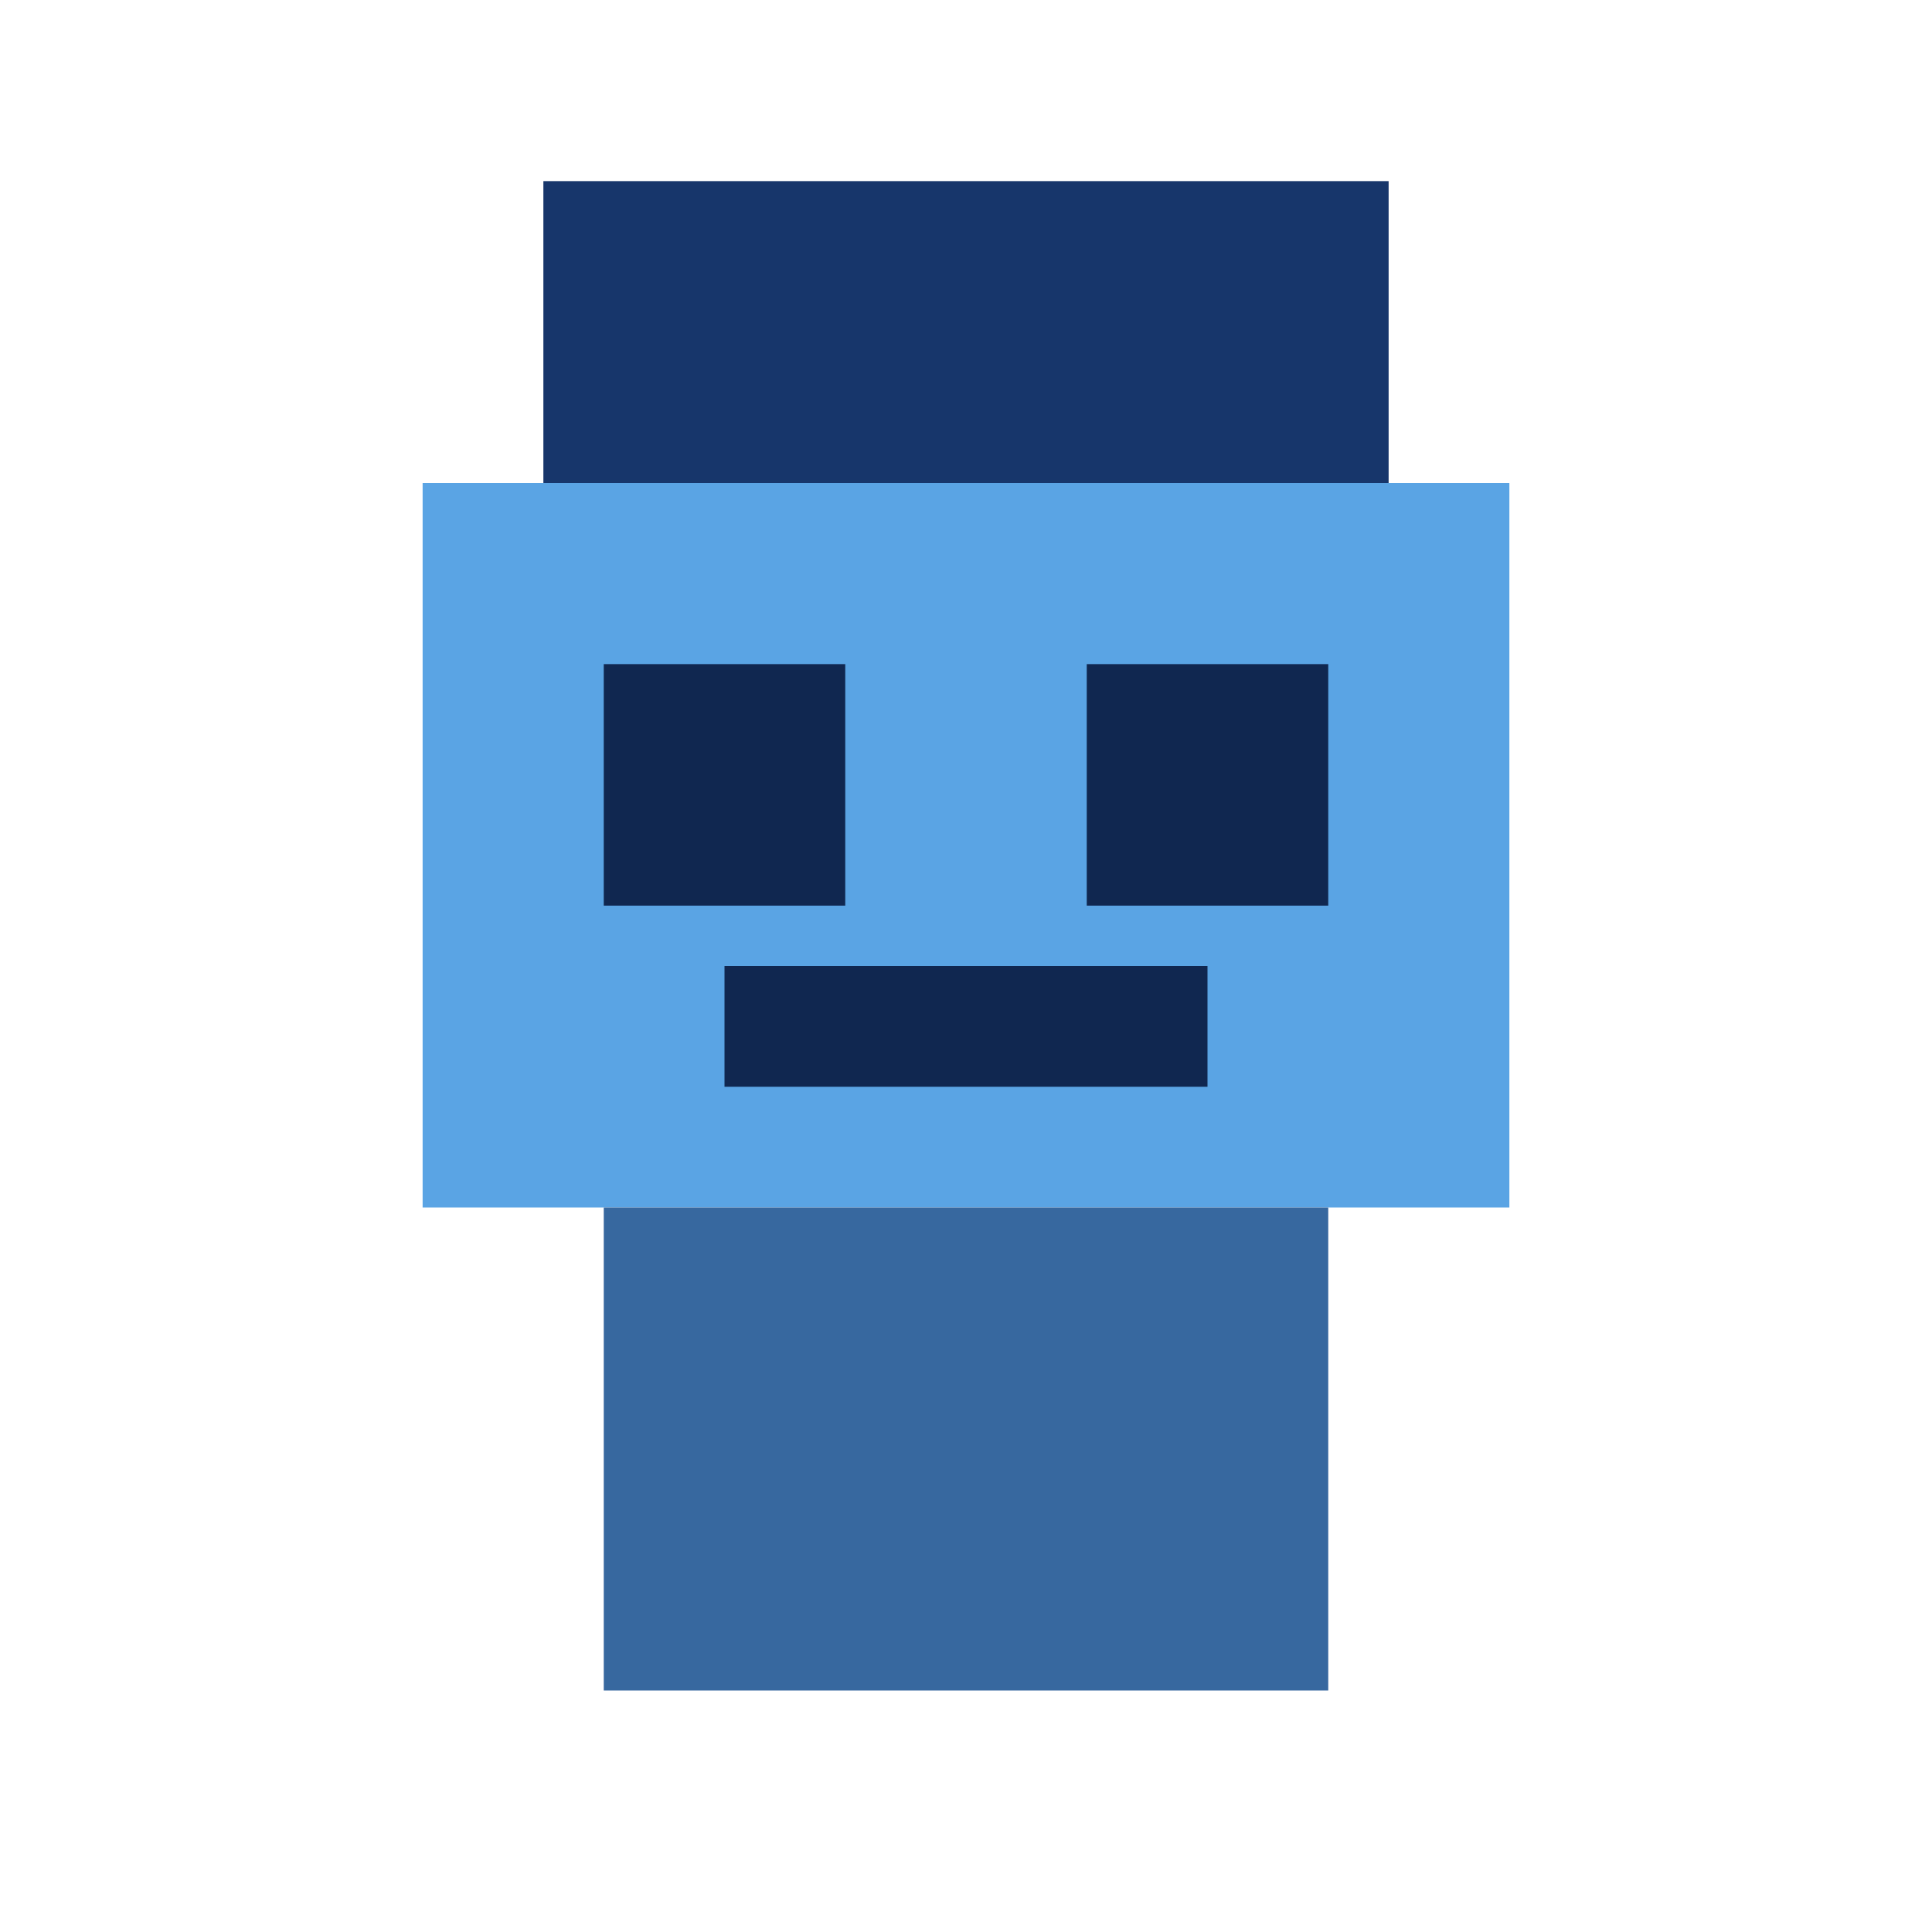
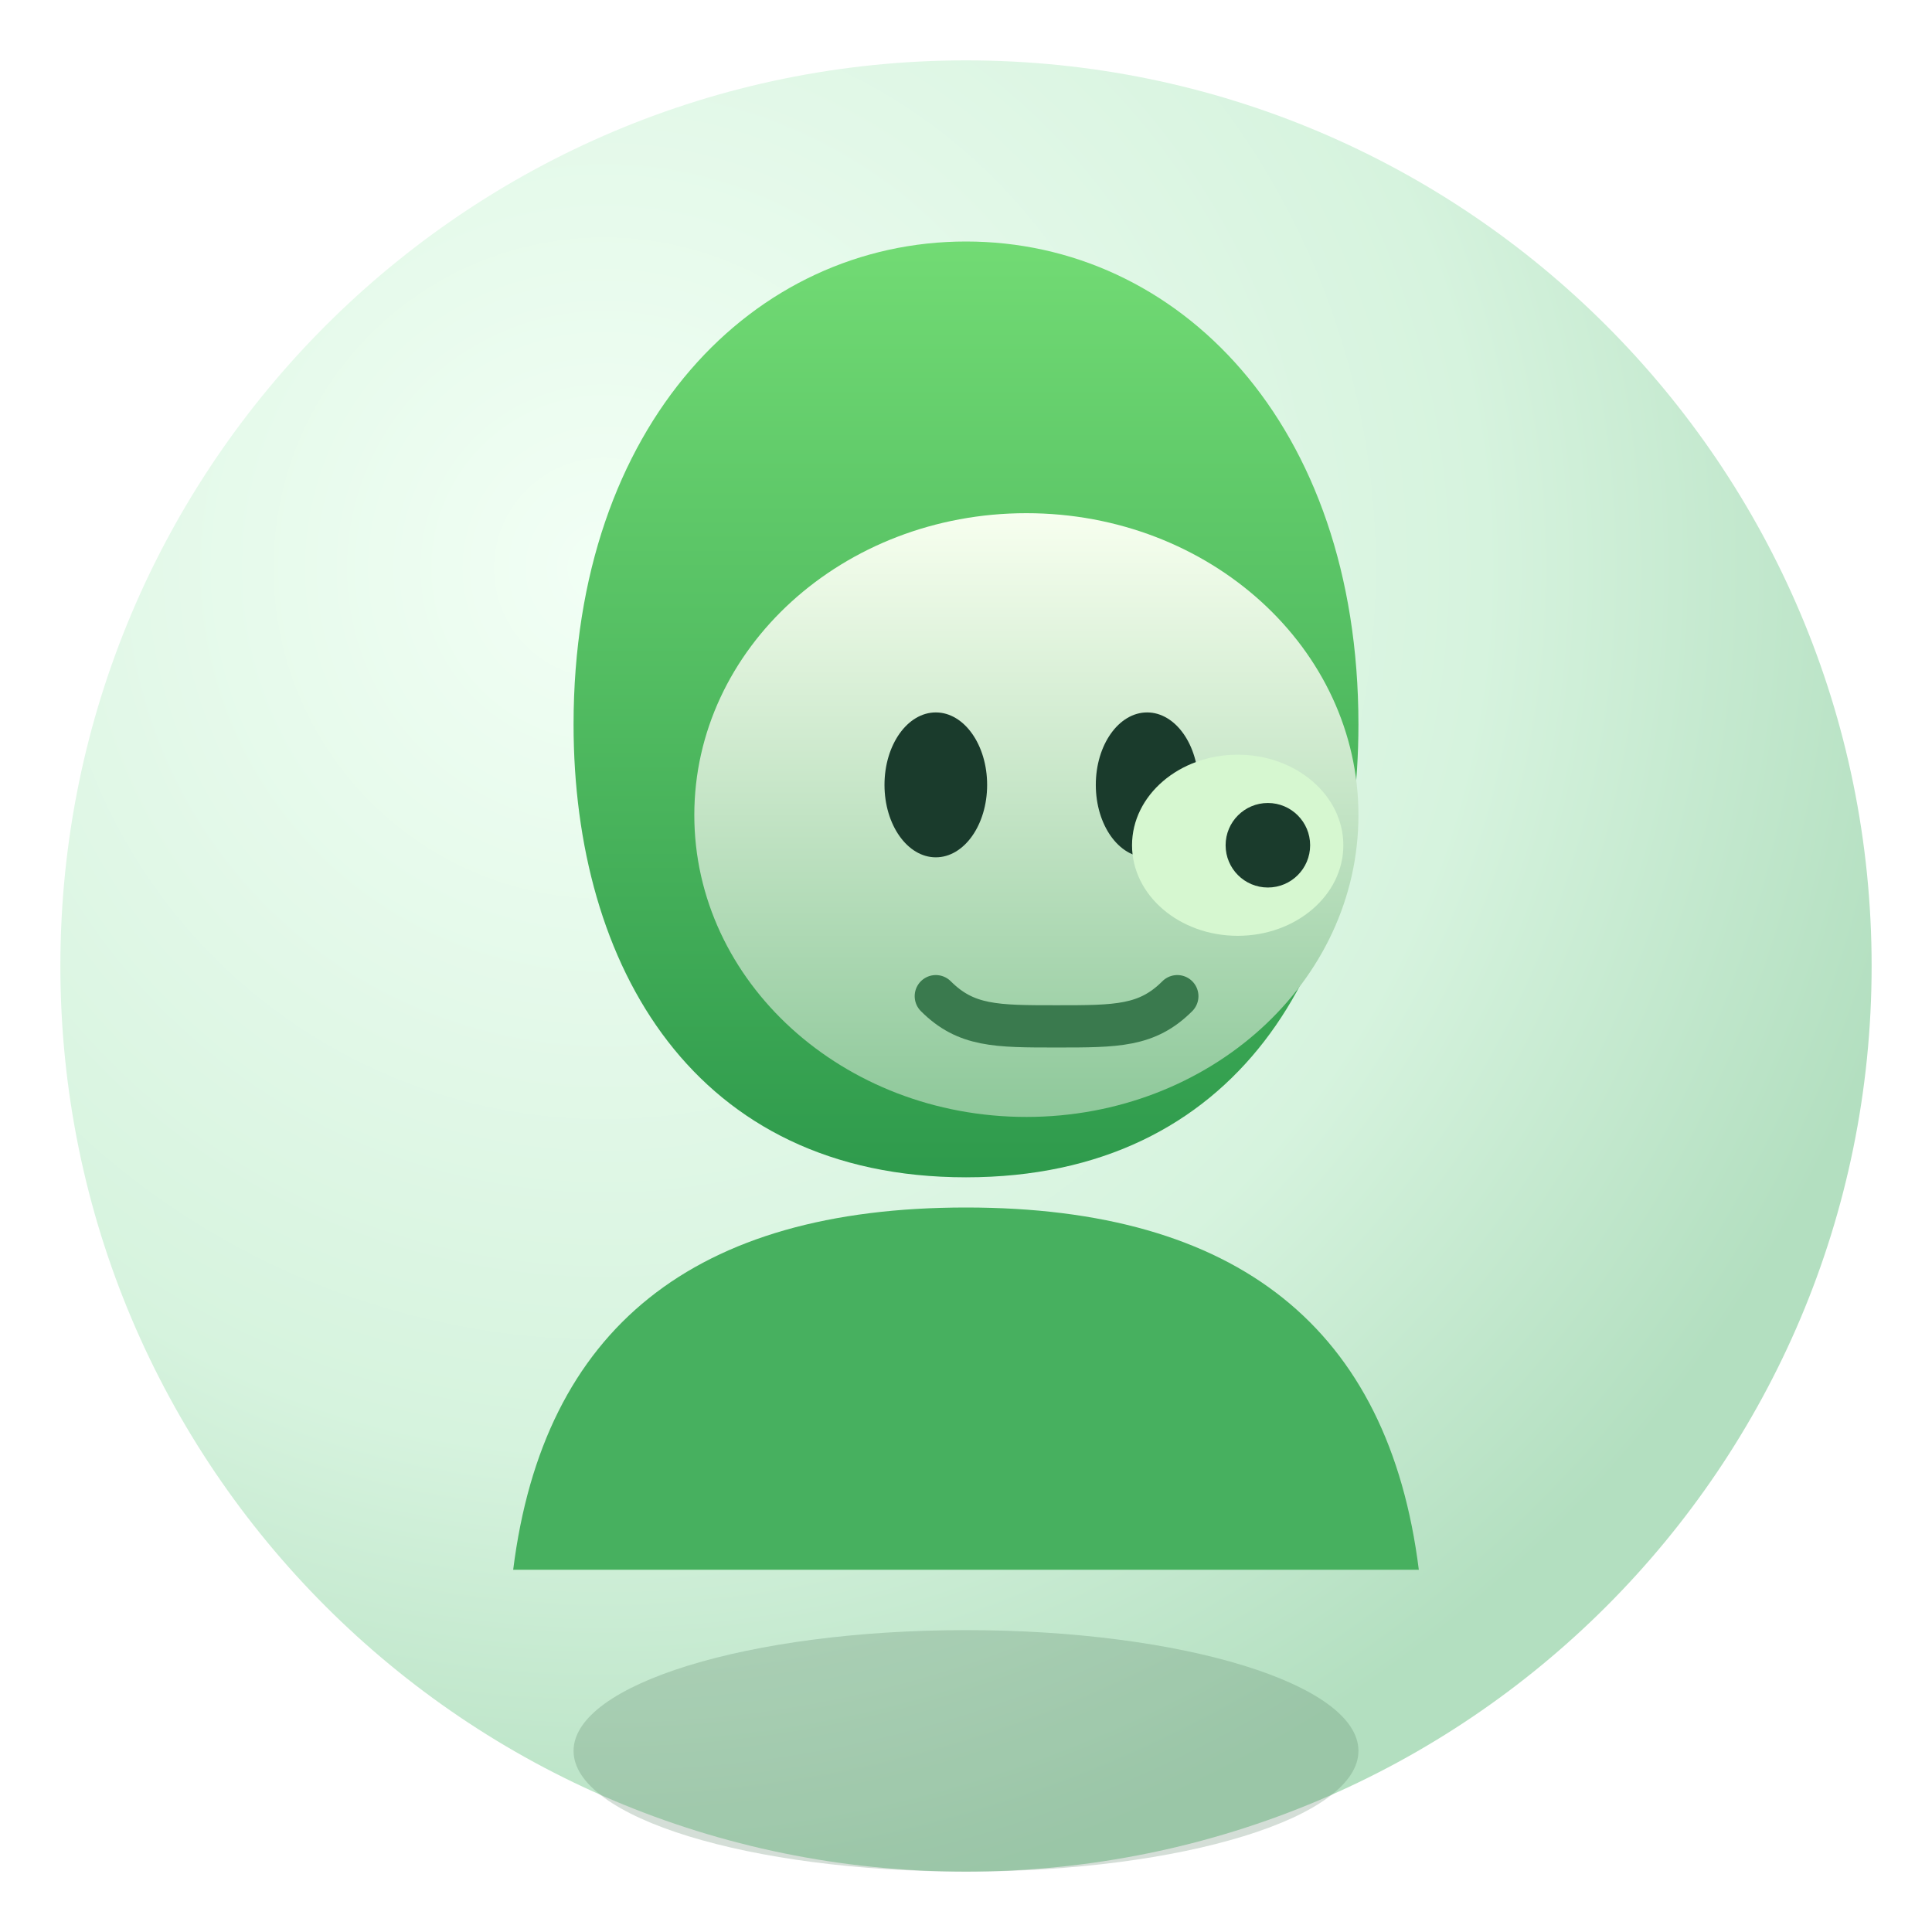
<svg xmlns="http://www.w3.org/2000/svg" width="64" height="64" viewBox="0 0 64 64">
-   <rect x="18" y="6" width="28" height="10" fill="#17366b" />
-   <rect x="14" y="16" width="36" height="24" fill="#5aa4e4" />
-   <rect x="20" y="22" width="8" height="8" fill="#102750" />
-   <rect x="36" y="22" width="8" height="8" fill="#102750" />
-   <rect x="24" y="32" width="16" height="4" fill="#102750" />
-   <rect x="20" y="40" width="24" height="16" fill="#37689f" />
+   <defs>
+     <radialGradient id="bg" cx="30%" cy="28%" r="75%">
+       <stop offset="0%" stop-color="#f2fff5" />
+       <stop offset="65%" stop-color="#d6f3de" />
+       <stop offset="100%" stop-color="#b3dfc0" />
+     </radialGradient>
+     <linearGradient id="skin" x1="0" y1="0" x2="0" y2="1">
+       <stop offset="0%" stop-color="#f7ffef" />
+       <stop offset="100%" stop-color="#8ec89a" />
+     </linearGradient>
+     <linearGradient id="hood" x1="0" y1="0" x2="0" y2="1">
+       <stop offset="0%" stop-color="#72db74" />
+       <stop offset="100%" stop-color="#2e9a4c" />
+     </linearGradient>
+   </defs>
+   <circle cx="32" cy="32" r="30" fill="url(#bg)" />
+   <ellipse cx="32" cy="58" rx="13" ry="4" fill="#4d7559" opacity="0.24" />
+   <path d="M17 52c1-8 6-12 15-12s14 4 15 12" fill="#47b05f" />
+   <path d="M19 24c0-10 6-16 13-16s13 6 13 16c0 8-4 15-13 15s-13-7-13-15z" fill="url(#hood)" />
+   <ellipse cx="34" cy="27" rx="11" ry="10" fill="url(#skin)" />
+   <ellipse cx="31" cy="26" rx="1.7" ry="2.4" fill="#1a3b2c" />
+   <ellipse cx="38" cy="26" rx="1.7" ry="2.4" fill="#1a3b2c" />
+   <ellipse cx="41" cy="28" rx="3.5" ry="3" fill="#d6f7d0" />
+   <circle cx="42" cy="28" r="1.4" fill="#1a3b2c" />
+   <path d="M31 33c1 1 2 1 4 1s3 0 4-1" fill="none" stroke="#3a7a4e" stroke-width="1.4" stroke-linecap="round" />
</svg>
